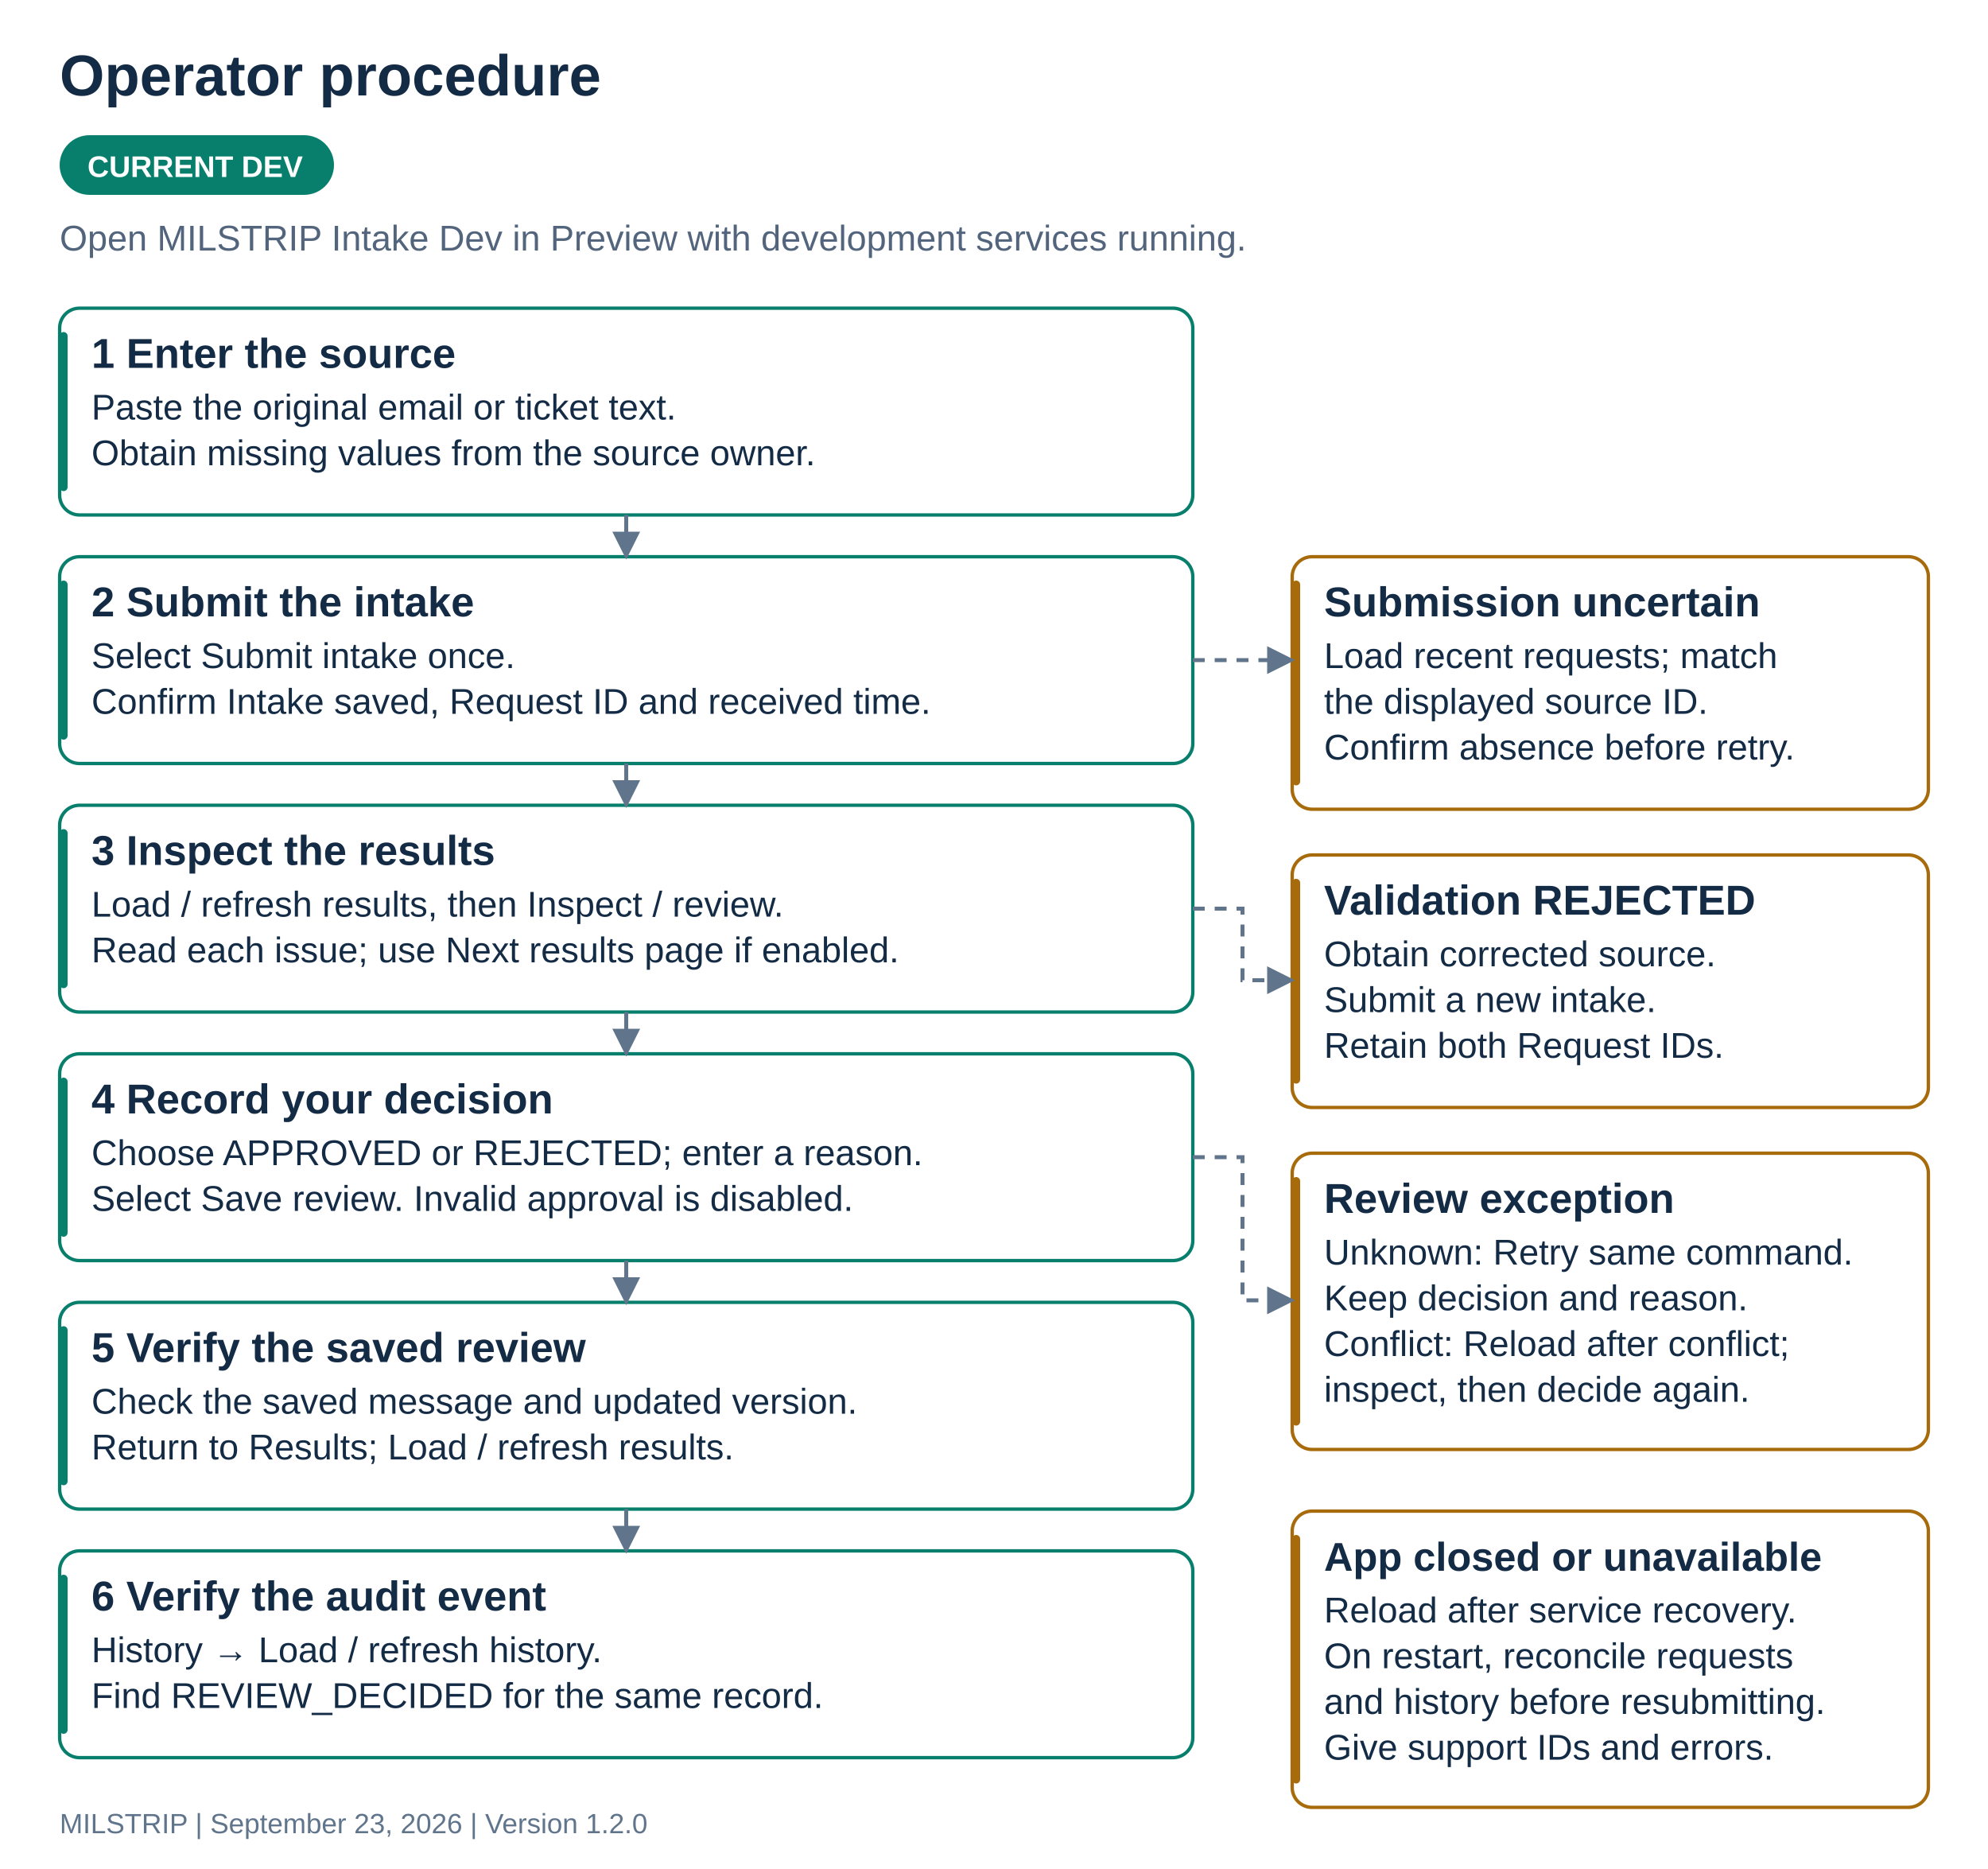
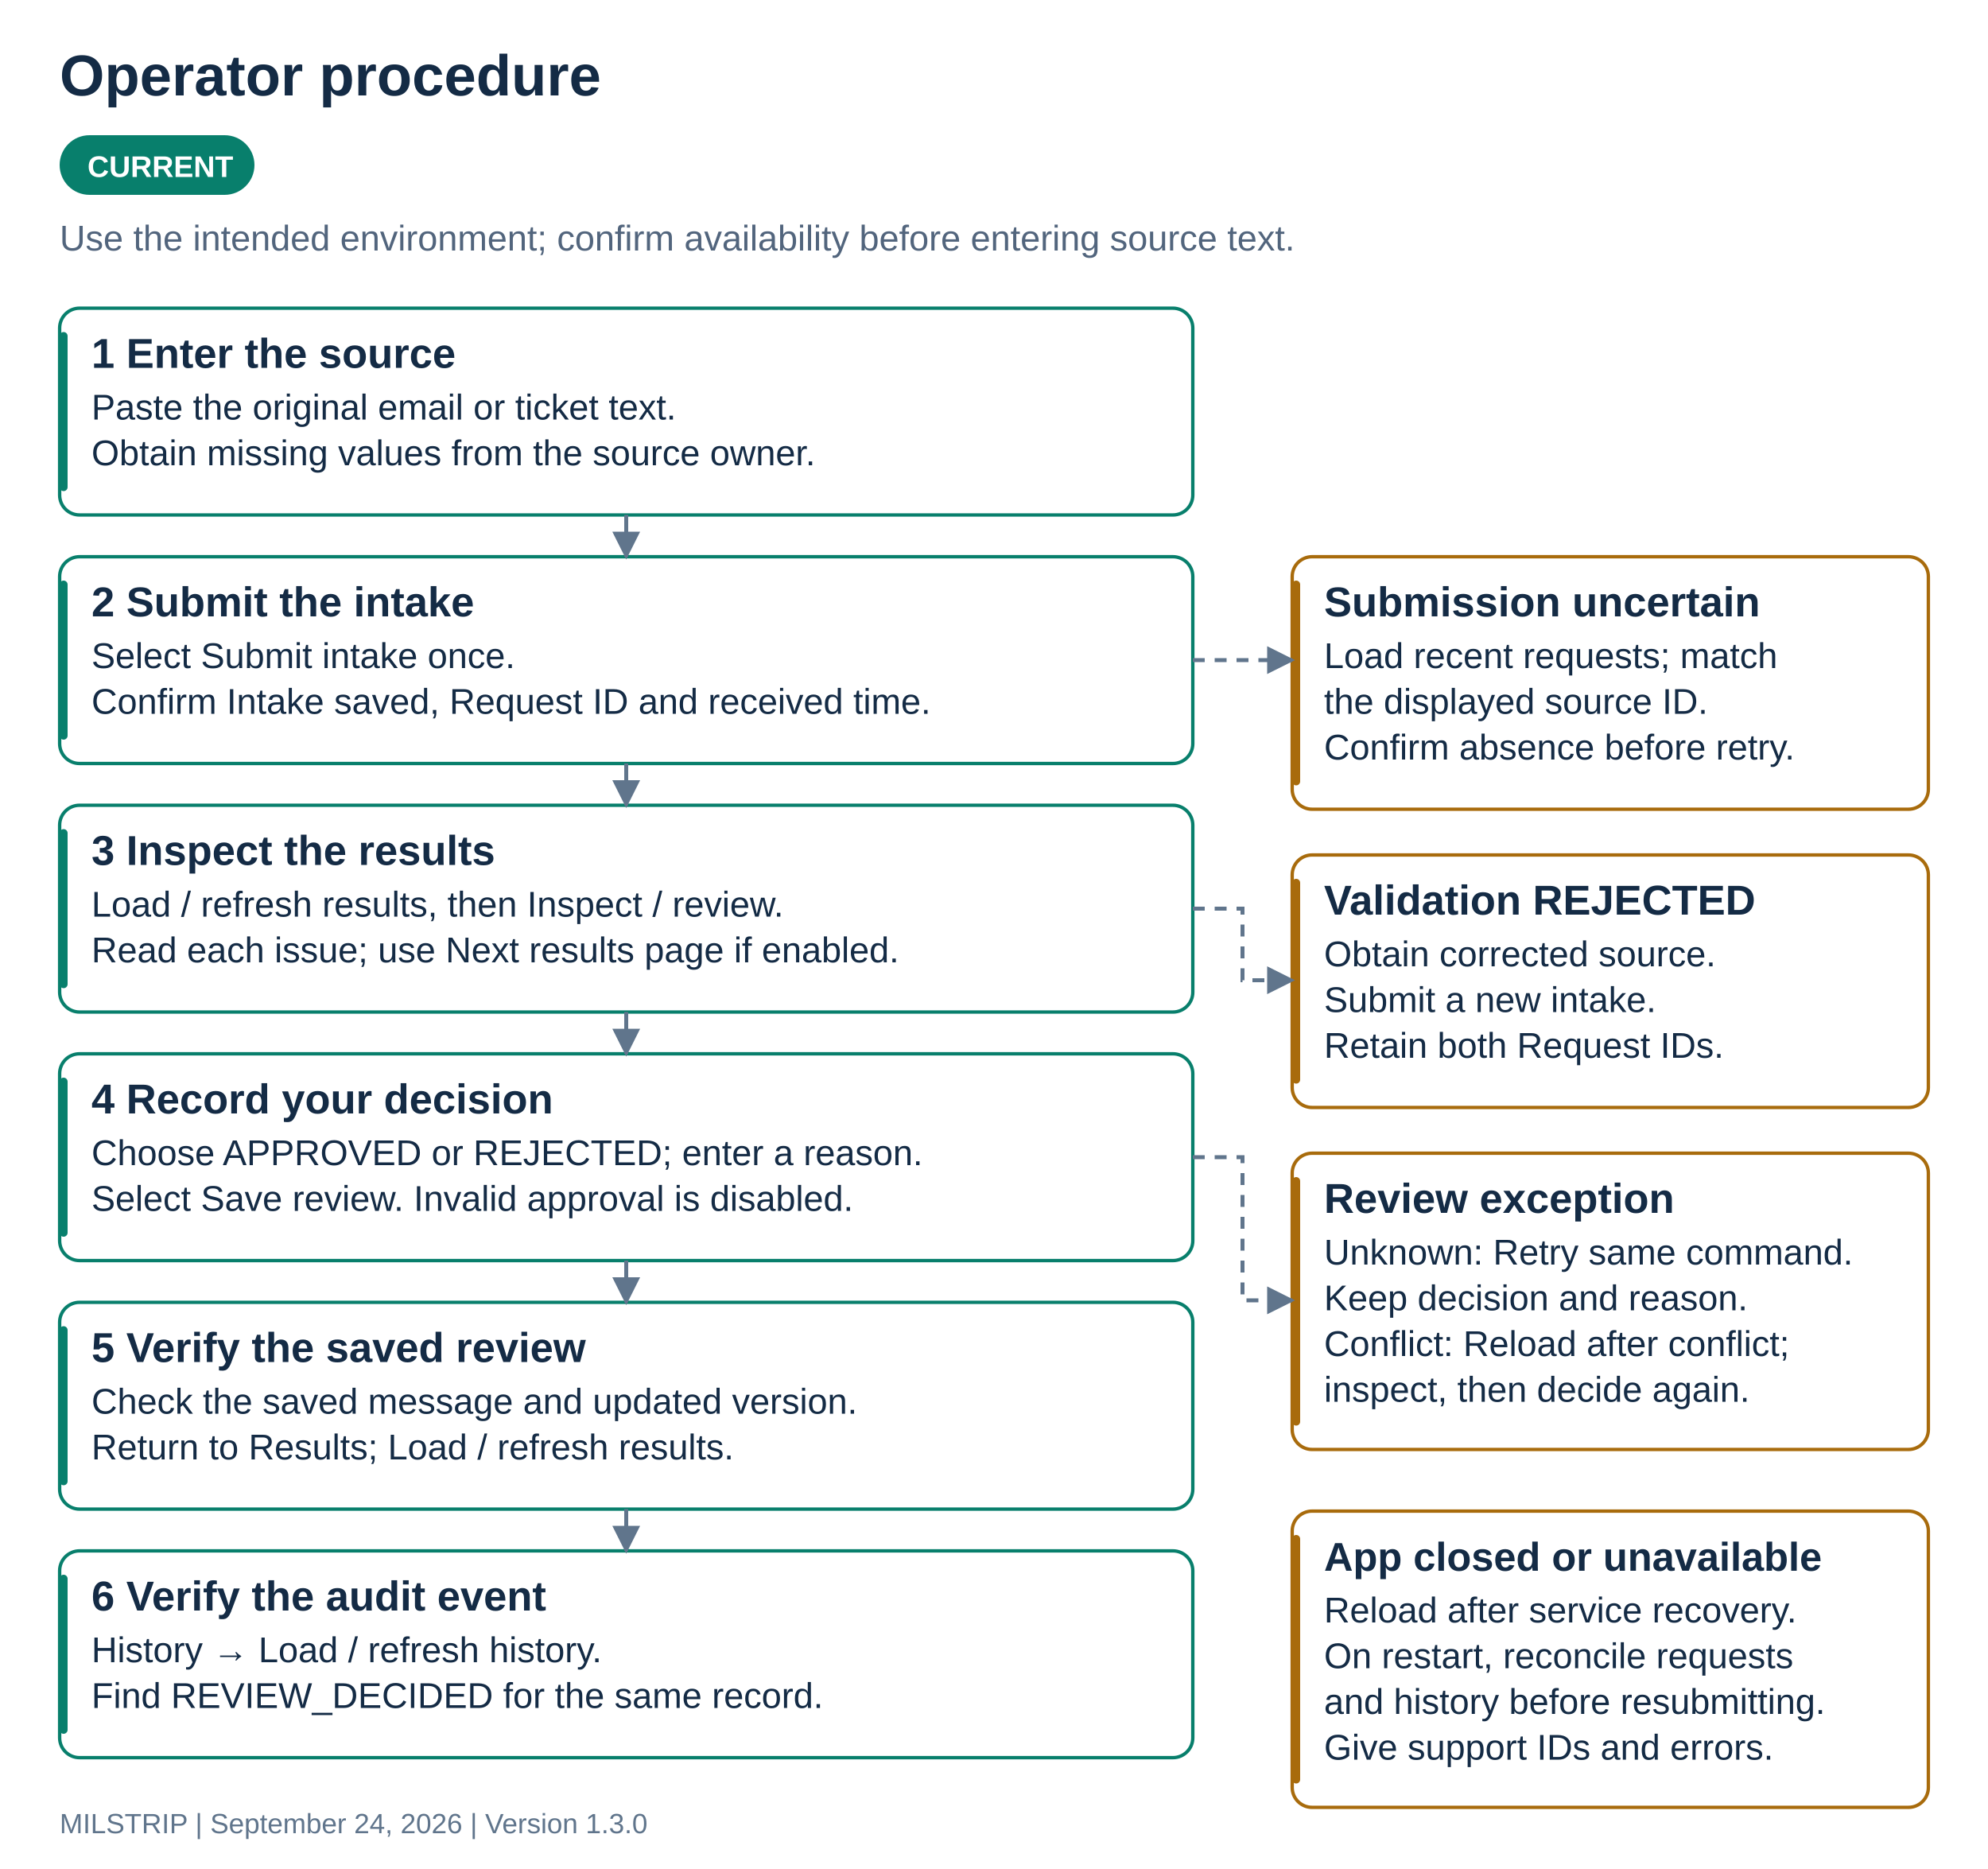
<svg xmlns="http://www.w3.org/2000/svg" width="1000" height="940" viewBox="0 0 1000 940" role="img" aria-labelledby="title desc">
  <defs>
    <marker id="arrow" viewBox="0 0 10 10" refX="9" refY="5" markerWidth="7" markerHeight="7" orient="auto-start-reverse">
      <path d="M 0 0 L 10 5 L 0 10 z" fill="#60758c" />
    </marker>
  </defs>
  <rect width="1000" height="940" fill="#ffffff" />
  <g font-family="Segoe UI, Arial, sans-serif">
    <text x="30" y="48" font-size="29" font-weight="700" fill="#142b45" text-anchor="start">Operator procedure</text>
-     <rect x="30" y="68" width="138" height="30" rx="15" fill="#087f6c" />
-     <text x="44" y="89" font-size="15" font-weight="700" fill="#ffffff" text-anchor="start">CURRENT DEV</text>
-     <text x="30" y="126" font-size="18" font-weight="400" fill="#52657d" text-anchor="start">Open MILSTRIP Intake Dev in Preview with development services running.</text>
+     <rect x="30" y="68" width="98" height="30" rx="15" fill="#087f6c" />
+     <text x="44" y="89" font-size="15" font-weight="700" fill="#ffffff" text-anchor="start">CURRENT</text>
+     <text x="30" y="126" font-size="18" font-weight="400" fill="#52657d" text-anchor="start">Use the intended environment; confirm availability before entering source text.</text>
    <g data-node="source">
      <rect x="30" y="155" width="570" height="104" rx="10" fill="#ffffff" stroke="#087f6c" stroke-width="1.7" />
      <rect x="30" y="167" width="4" height="80" rx="2" fill="#087f6c" />
      <text x="46" y="185" font-size="21" font-weight="700" fill="#142b45" text-anchor="start">1  Enter the source</text>
      <text x="46" y="211" font-size="18" font-weight="400" fill="#142b45" text-anchor="start">Paste the original email or ticket text.</text>
      <text x="46" y="234" font-size="18" font-weight="400" fill="#142b45" text-anchor="start">Obtain missing values from the source owner.</text>
    </g>
    <g data-node="submit">
      <rect x="30" y="280" width="570" height="104" rx="10" fill="#ffffff" stroke="#087f6c" stroke-width="1.7" />
      <rect x="30" y="292" width="4" height="80" rx="2" fill="#087f6c" />
      <text x="46" y="310" font-size="21" font-weight="700" fill="#142b45" text-anchor="start">2  Submit the intake</text>
      <text x="46" y="336" font-size="18" font-weight="400" fill="#142b45" text-anchor="start">Select Submit intake once.</text>
      <text x="46" y="359" font-size="18" font-weight="400" fill="#142b45" text-anchor="start">Confirm Intake saved, Request ID and received time.</text>
    </g>
    <g data-node="inspect">
      <rect x="30" y="405" width="570" height="104" rx="10" fill="#ffffff" stroke="#087f6c" stroke-width="1.7" />
      <rect x="30" y="417" width="4" height="80" rx="2" fill="#087f6c" />
      <text x="46" y="435" font-size="21" font-weight="700" fill="#142b45" text-anchor="start">3  Inspect the results</text>
      <text x="46" y="461" font-size="18" font-weight="400" fill="#142b45" text-anchor="start">Load / refresh results, then Inspect / review.</text>
      <text x="46" y="484" font-size="18" font-weight="400" fill="#142b45" text-anchor="start">Read each issue; use Next results page if enabled.</text>
    </g>
    <g data-node="save">
      <rect x="30" y="530" width="570" height="104" rx="10" fill="#ffffff" stroke="#087f6c" stroke-width="1.7" />
      <rect x="30" y="542" width="4" height="80" rx="2" fill="#087f6c" />
      <text x="46" y="560" font-size="21" font-weight="700" fill="#142b45" text-anchor="start">4  Record your decision</text>
      <text x="46" y="586" font-size="18" font-weight="400" fill="#142b45" text-anchor="start">Choose APPROVED or REJECTED; enter a reason.</text>
      <text x="46" y="609" font-size="18" font-weight="400" fill="#142b45" text-anchor="start">Select Save review. Invalid approval is disabled.</text>
    </g>
    <g data-node="verify">
      <rect x="30" y="655" width="570" height="104" rx="10" fill="#ffffff" stroke="#087f6c" stroke-width="1.7" />
      <rect x="30" y="667" width="4" height="80" rx="2" fill="#087f6c" />
      <text x="46" y="685" font-size="21" font-weight="700" fill="#142b45" text-anchor="start">5  Verify the saved review</text>
      <text x="46" y="711" font-size="18" font-weight="400" fill="#142b45" text-anchor="start">Check the saved message and updated version.</text>
      <text x="46" y="734" font-size="18" font-weight="400" fill="#142b45" text-anchor="start">Return to Results; Load / refresh results.</text>
    </g>
    <g data-node="history">
      <rect x="30" y="780" width="570" height="104" rx="10" fill="#ffffff" stroke="#087f6c" stroke-width="1.7" />
      <rect x="30" y="792" width="4" height="80" rx="2" fill="#087f6c" />
      <text x="46" y="810" font-size="21" font-weight="700" fill="#142b45" text-anchor="start">6  Verify the audit event</text>
      <text x="46" y="836" font-size="18" font-weight="400" fill="#142b45" text-anchor="start">History → Load / refresh history.</text>
      <text x="46" y="859" font-size="18" font-weight="400" fill="#142b45" text-anchor="start">Find REVIEW_DECIDED for the same record.</text>
    </g>
    <polyline points="315,259 315,280" fill="none" stroke="#60758c" stroke-width="2" marker-end="url(#arrow)" />
    <polyline points="315,384 315,405" fill="none" stroke="#60758c" stroke-width="2" marker-end="url(#arrow)" />
    <polyline points="315,509 315,530" fill="none" stroke="#60758c" stroke-width="2" marker-end="url(#arrow)" />
    <polyline points="315,634 315,655" fill="none" stroke="#60758c" stroke-width="2" marker-end="url(#arrow)" />
    <polyline points="315,759 315,780" fill="none" stroke="#60758c" stroke-width="2" marker-end="url(#arrow)" />
    <g data-node="unknown">
      <rect x="650" y="280" width="320" height="127" rx="10" fill="#ffffff" stroke="#a86b0c" stroke-width="1.7" />
      <rect x="650" y="292" width="4" height="103" rx="2" fill="#a86b0c" />
      <text x="666" y="310" font-size="21" font-weight="700" fill="#142b45" text-anchor="start">Submission uncertain</text>
      <text x="666" y="336" font-size="18" font-weight="400" fill="#142b45" text-anchor="start">Load recent requests; match</text>
      <text x="666" y="359" font-size="18" font-weight="400" fill="#142b45" text-anchor="start">the displayed source ID.</text>
      <text x="666" y="382" font-size="18" font-weight="400" fill="#142b45" text-anchor="start">Confirm absence before retry.</text>
    </g>
    <polyline points="600,332 650,332" fill="none" stroke="#60758c" stroke-width="2" marker-end="url(#arrow)" stroke-dasharray="6 5" />
    <g data-node="invalid">
      <rect x="650" y="430" width="320" height="127" rx="10" fill="#ffffff" stroke="#a86b0c" stroke-width="1.7" />
      <rect x="650" y="442" width="4" height="103" rx="2" fill="#a86b0c" />
      <text x="666" y="460" font-size="21" font-weight="700" fill="#142b45" text-anchor="start">Validation REJECTED</text>
      <text x="666" y="486" font-size="18" font-weight="400" fill="#142b45" text-anchor="start">Obtain corrected source.</text>
      <text x="666" y="509" font-size="18" font-weight="400" fill="#142b45" text-anchor="start">Submit a new intake.</text>
      <text x="666" y="532" font-size="18" font-weight="400" fill="#142b45" text-anchor="start">Retain both Request IDs.</text>
    </g>
    <polyline points="600,457 625,457 625,493 650,493" fill="none" stroke="#60758c" stroke-width="2" marker-end="url(#arrow)" stroke-dasharray="6 5" />
    <g data-node="retry">
      <rect x="650" y="580" width="320" height="149" rx="10" fill="#ffffff" stroke="#a86b0c" stroke-width="1.7" />
      <rect x="650" y="592" width="4" height="125" rx="2" fill="#a86b0c" />
      <text x="666" y="610" font-size="21" font-weight="700" fill="#142b45" text-anchor="start">Review exception</text>
      <text x="666" y="636" font-size="18" font-weight="400" fill="#142b45" text-anchor="start">Unknown: Retry same command.</text>
      <text x="666" y="659" font-size="18" font-weight="400" fill="#142b45" text-anchor="start">Keep decision and reason.</text>
      <text x="666" y="682" font-size="18" font-weight="400" fill="#142b45" text-anchor="start">Conflict: Reload after conflict;</text>
      <text x="666" y="705" font-size="18" font-weight="400" fill="#142b45" text-anchor="start">inspect, then decide again.</text>
    </g>
    <polyline points="600,582 625,582 625,654 650,654" fill="none" stroke="#60758c" stroke-width="2" marker-end="url(#arrow)" stroke-dasharray="6 5" />
    <g data-node="restart">
      <rect x="650" y="760" width="320" height="149" rx="10" fill="#ffffff" stroke="#a86b0c" stroke-width="1.7" />
      <rect x="650" y="772" width="4" height="125" rx="2" fill="#a86b0c" />
      <text x="666" y="790" font-size="20.211" font-weight="700" fill="#142b45" text-anchor="start">App closed or unavailable</text>
      <text x="666" y="816" font-size="18" font-weight="400" fill="#142b45" text-anchor="start">Reload after service recovery.</text>
      <text x="666" y="839" font-size="18" font-weight="400" fill="#142b45" text-anchor="start">On restart, reconcile requests</text>
      <text x="666" y="862" font-size="18" font-weight="400" fill="#142b45" text-anchor="start">and history before resubmitting.</text>
      <text x="666" y="885" font-size="18" font-weight="400" fill="#142b45" text-anchor="start">Give support IDs and errors.</text>
    </g>
-     <text x="30" y="922" font-size="14" font-weight="400" fill="#60758c" text-anchor="start">MILSTRIP  |  September 23, 2026  |  Version 1.2.0</text>
+     <text x="30" y="922" font-size="14" font-weight="400" fill="#60758c" text-anchor="start">MILSTRIP  |  September 24, 2026  |  Version 1.3.0</text>
  </g>
</svg>
